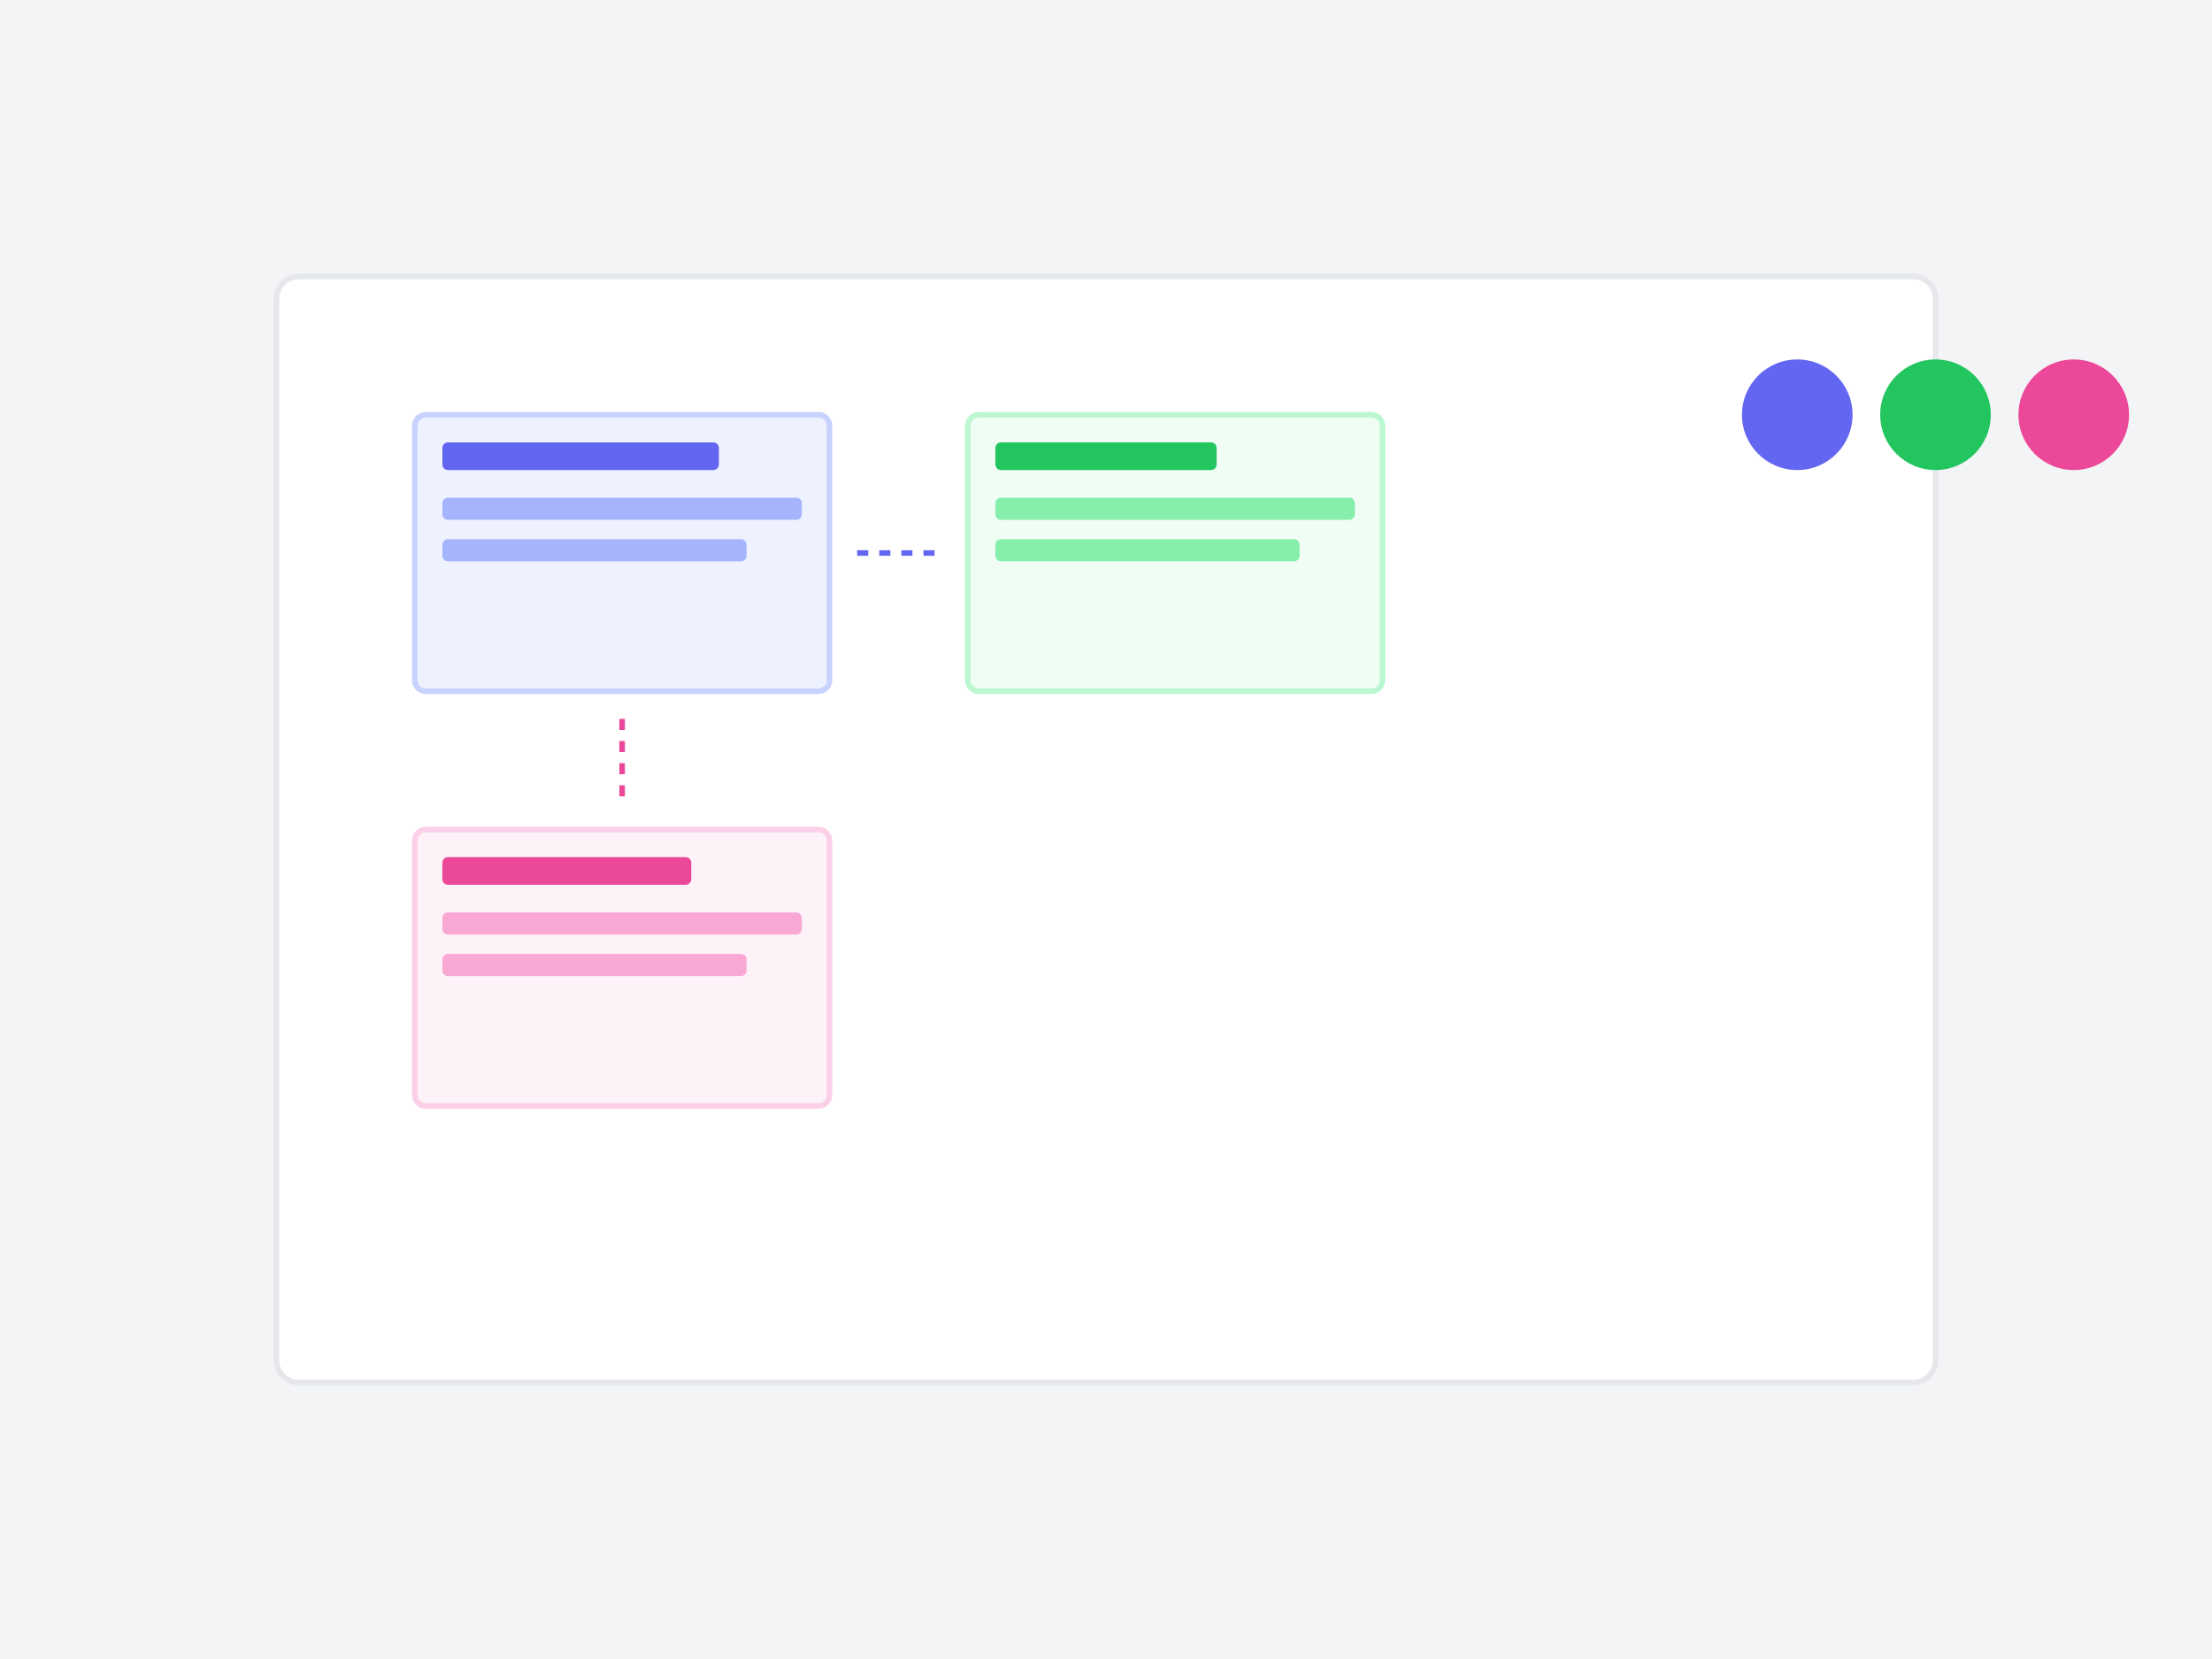
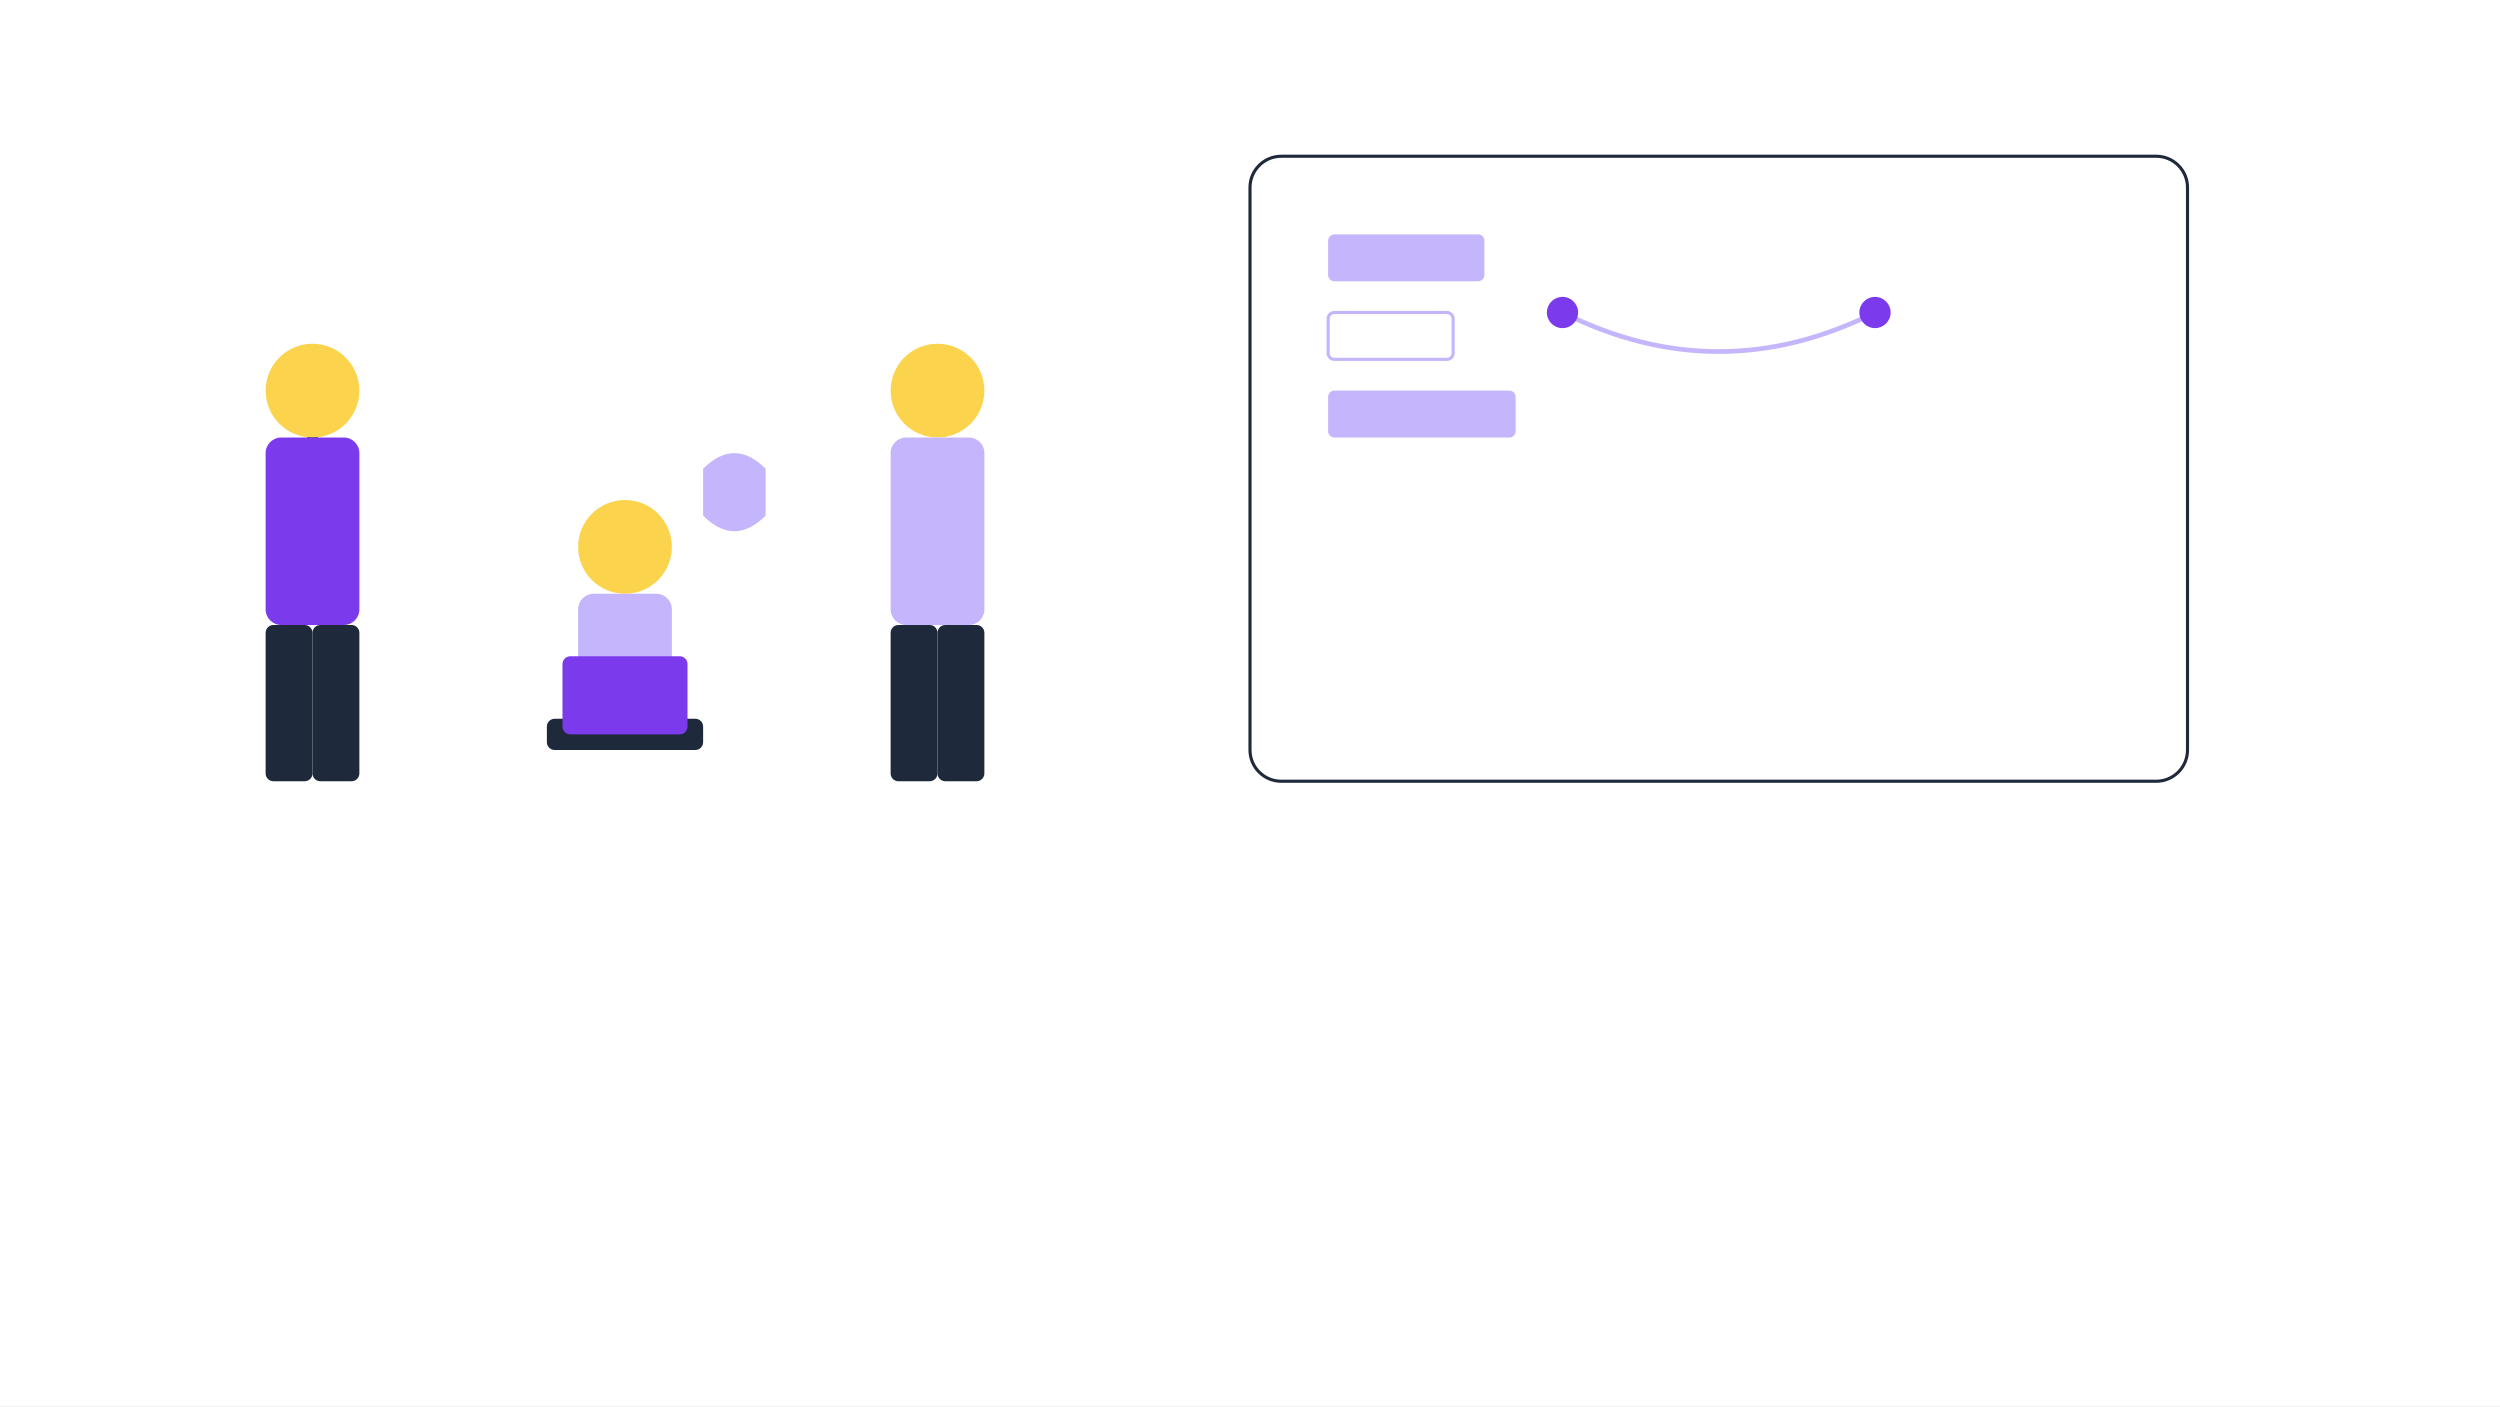
- <svg xmlns="http://www.w3.org/2000/svg" width="800" height="600" viewBox="0 0 800 600" fill="none">
-   <rect width="800" height="600" fill="#F3F4F6" />
-   <rect x="100" y="100" width="600" height="400" rx="8" fill="white" stroke="#E5E7EB" stroke-width="2" />
-   <g transform="translate(150,150)">
-     <rect width="150" height="100" rx="4" fill="#EEF2FF" stroke="#C7D2FE" stroke-width="2" />
-     <rect x="10" y="10" width="100" height="10" rx="2" fill="#6366F1" />
-     <rect x="10" y="30" width="130" height="8" rx="2" fill="#A5B4FC" />
-     <rect x="10" y="45" width="110" height="8" rx="2" fill="#A5B4FC" />
-   </g>
-   <g transform="translate(350,150)">
-     <rect width="150" height="100" rx="4" fill="#F0FDF4" stroke="#BBF7D0" stroke-width="2" />
-     <rect x="10" y="10" width="80" height="10" rx="2" fill="#22C55E" />
-     <rect x="10" y="30" width="130" height="8" rx="2" fill="#86EFAC" />
-     <rect x="10" y="45" width="110" height="8" rx="2" fill="#86EFAC" />
-   </g>
-   <g transform="translate(150,300)">
-     <rect width="150" height="100" rx="4" fill="#FDF2F8" stroke="#FBCFE8" stroke-width="2" />
-     <rect x="10" y="10" width="90" height="10" rx="2" fill="#EC4899" />
-     <rect x="10" y="30" width="130" height="8" rx="2" fill="#F9A8D4" />
-     <rect x="10" y="45" width="110" height="8" rx="2" fill="#F9A8D4" />
-   </g>
-   <path d="M 310 200 L 340 200" stroke="#6366F1" stroke-width="2" stroke-dasharray="4" />
-   <path d="M 225 260 L 225 290" stroke="#EC4899" stroke-width="2" stroke-dasharray="4" />
-   <circle cx="650" cy="150" r="20" fill="#6366F1" />
-   <circle cx="700" cy="150" r="20" fill="#22C55E" />
-   <circle cx="750" cy="150" r="20" fill="#EC4899" />
+ <svg xmlns="http://www.w3.org/2000/svg" width="1600" height="900" viewBox="0 0 1600 900">
+   <style>
+     .purple-shirt { fill: #7C3AED; }
+     .light-purple { fill: #C4B5FD; }
+     .navy { fill: #1E293B; }
+     .skin { fill: #FCD34D; }
+     .white { fill: #FFFFFF; }
+   </style>
+   <rect width="1600" height="900" fill="#FFFFFF" />
+   <rect x="800" y="100" width="600" height="400" rx="20" fill="#FFFFFF" stroke="#1E293B" stroke-width="2" />
+   <rect x="850" y="150" width="100" height="30" rx="4" fill="#C4B5FD" />
+   <rect x="850" y="200" width="80" height="30" rx="4" fill="#FFFFFF" stroke="#C4B5FD" stroke-width="2" />
+   <rect x="850" y="250" width="120" height="30" rx="4" fill="#C4B5FD" />
+   <path d="M 1000 200 Q 1100 250 1200 200" stroke="#C4B5FD" stroke-width="3" fill="none" />
+   <circle cx="1000" cy="200" r="10" fill="#7C3AED" />
+   <circle cx="1200" cy="200" r="10" fill="#7C3AED" />
+   <path d="M 200 300 C 180 200 220 200 200 300" fill="#1E293B" />
+   <circle cx="200" cy="250" r="30" fill="#FCD34D" />
+   <rect x="170" y="280" width="60" height="120" rx="10" fill="#7C3AED" />
+   <rect x="170" y="400" width="30" height="100" rx="5" fill="#1E293B" />
+   <rect x="200" y="400" width="30" height="100" rx="5" fill="#1E293B" />
+   <circle cx="400" cy="350" r="30" fill="#FCD34D" />
+   <rect x="370" y="380" width="60" height="80" rx="10" fill="#C4B5FD" />
+   <rect x="350" y="460" width="100" height="20" rx="5" fill="#1E293B" />
+   <rect x="360" y="420" width="80" height="50" rx="5" fill="#7C3AED" />
+   <circle cx="600" cy="250" r="30" fill="#FCD34D" />
+   <rect x="570" y="280" width="60" height="120" rx="10" fill="#C4B5FD" />
+   <rect x="570" y="400" width="30" height="100" rx="5" fill="#1E293B" />
+   <rect x="600" y="400" width="30" height="100" rx="5" fill="#1E293B" />
+   <path d="M 450 300 Q 470 280 490 300 L 490 330 Q 470 350 450 330 Z" fill="#C4B5FD" />
</svg>
